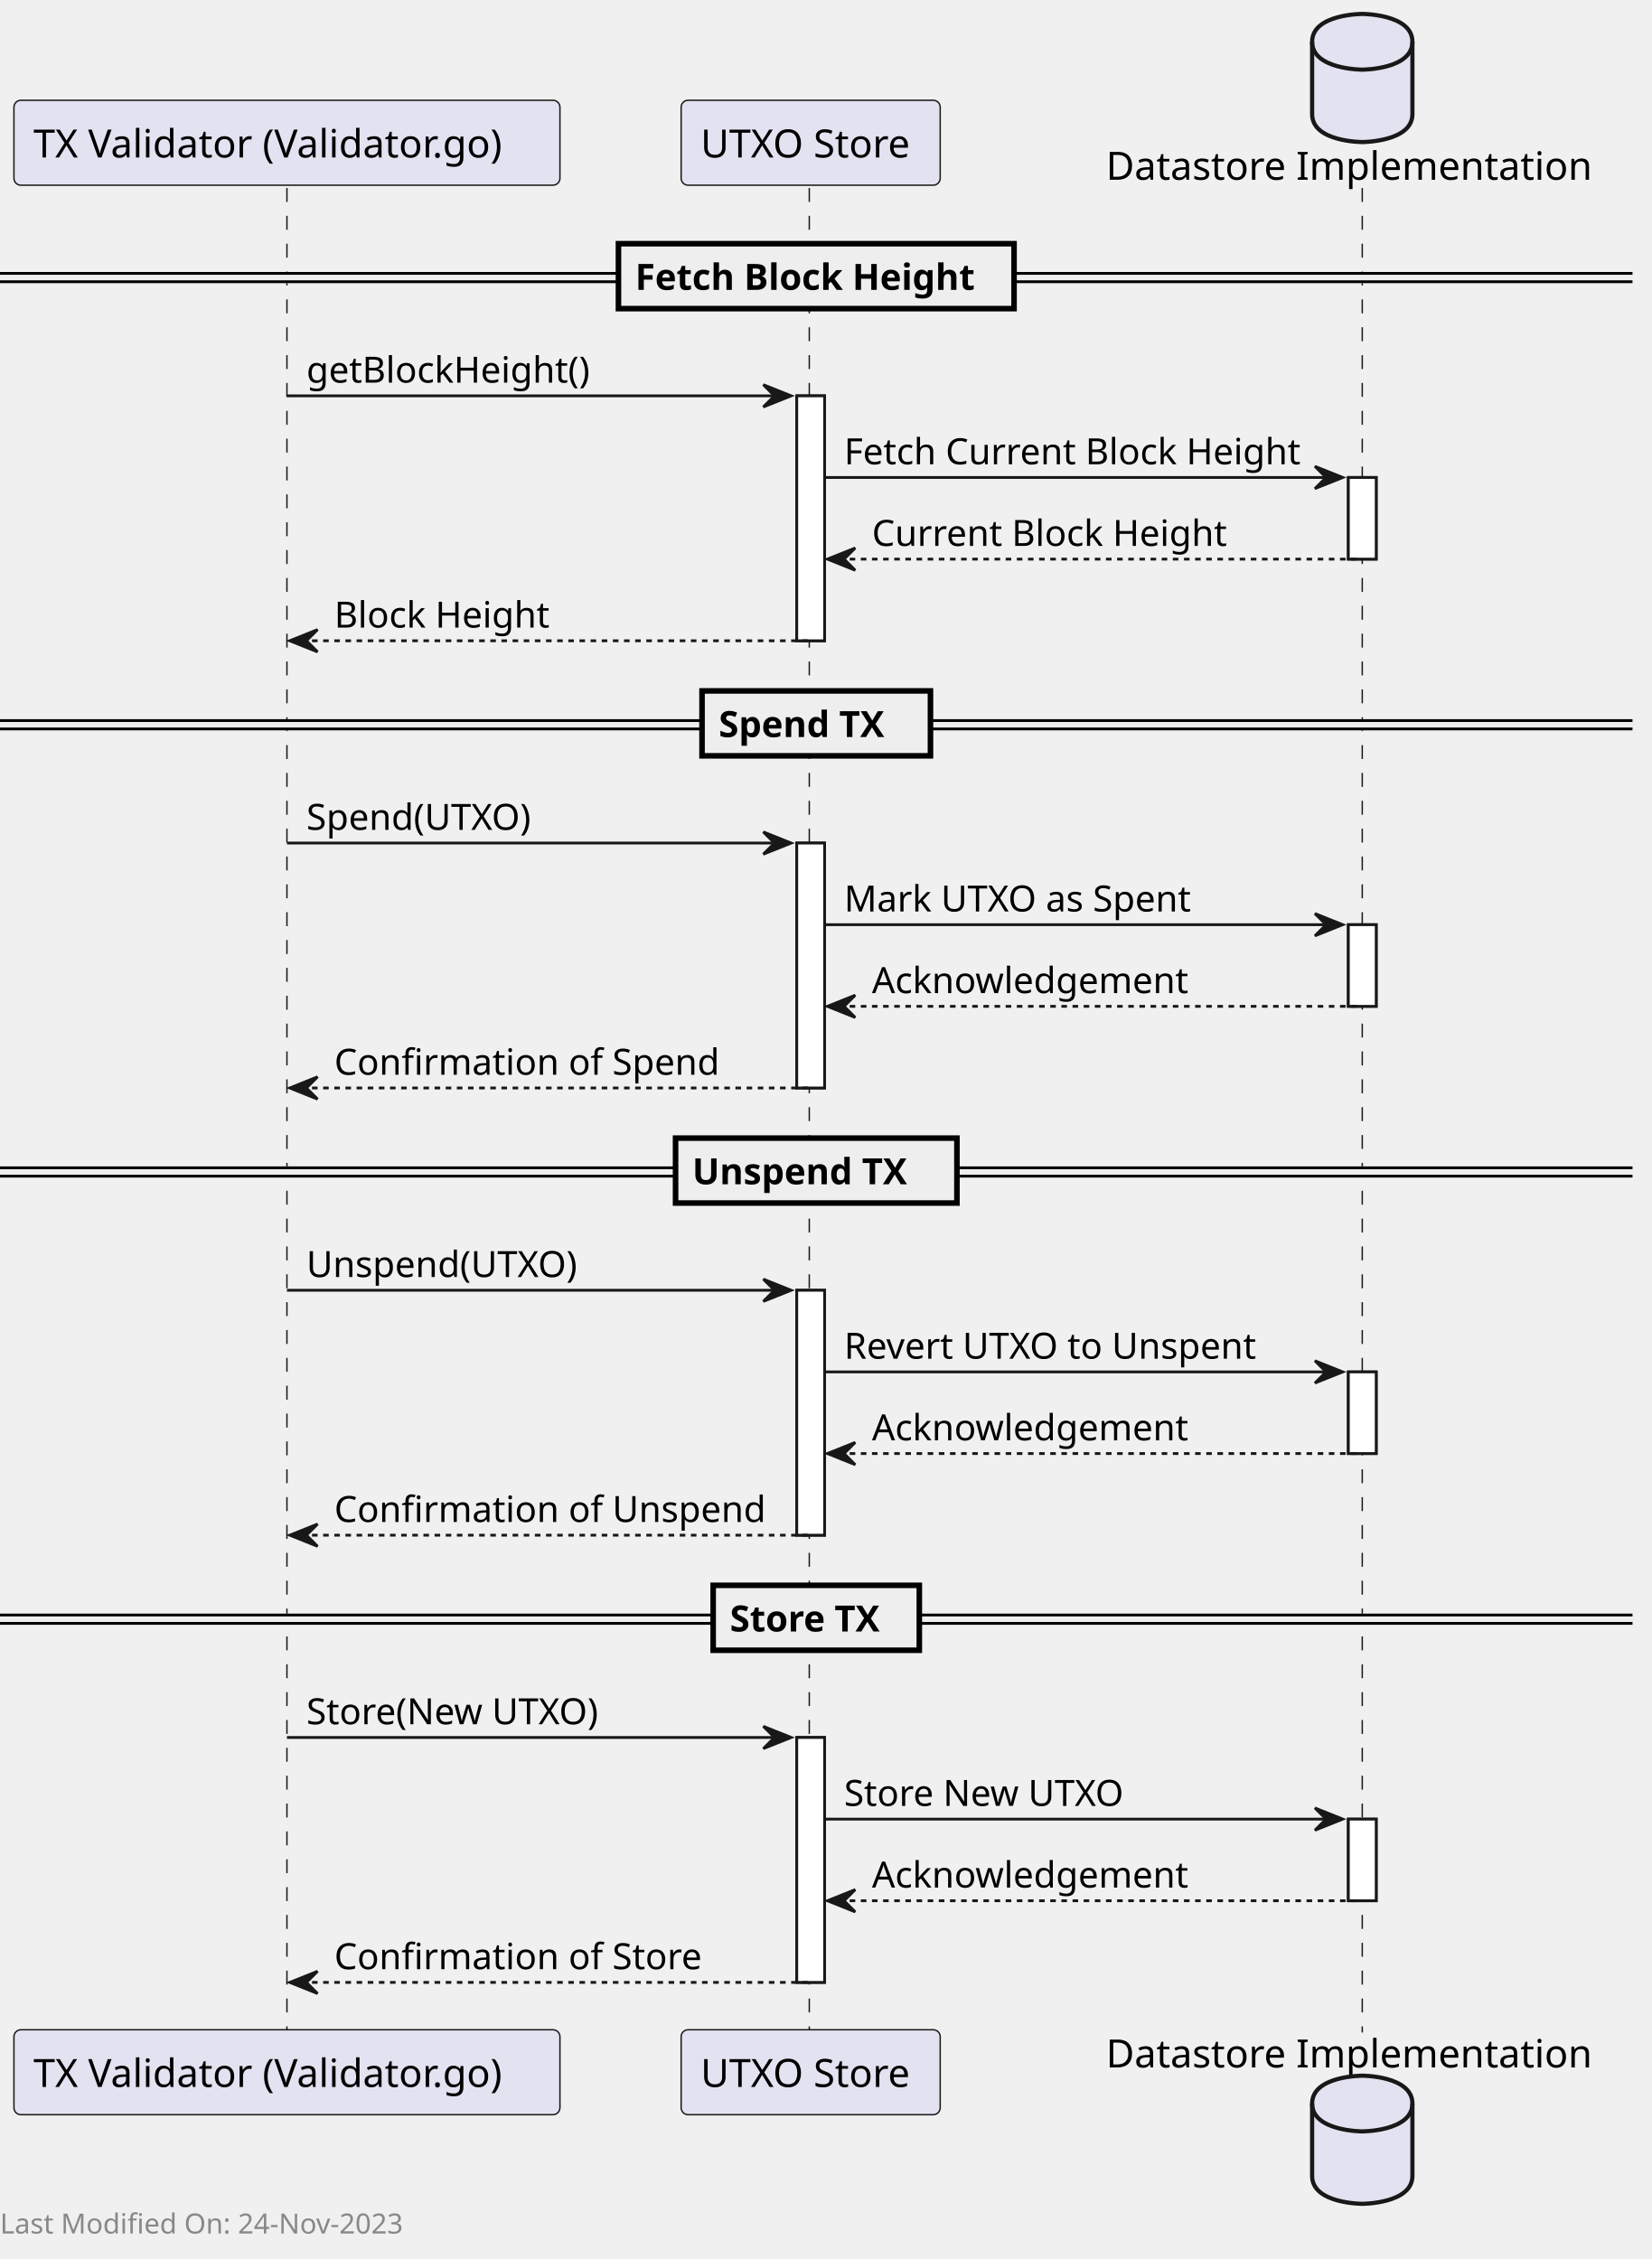
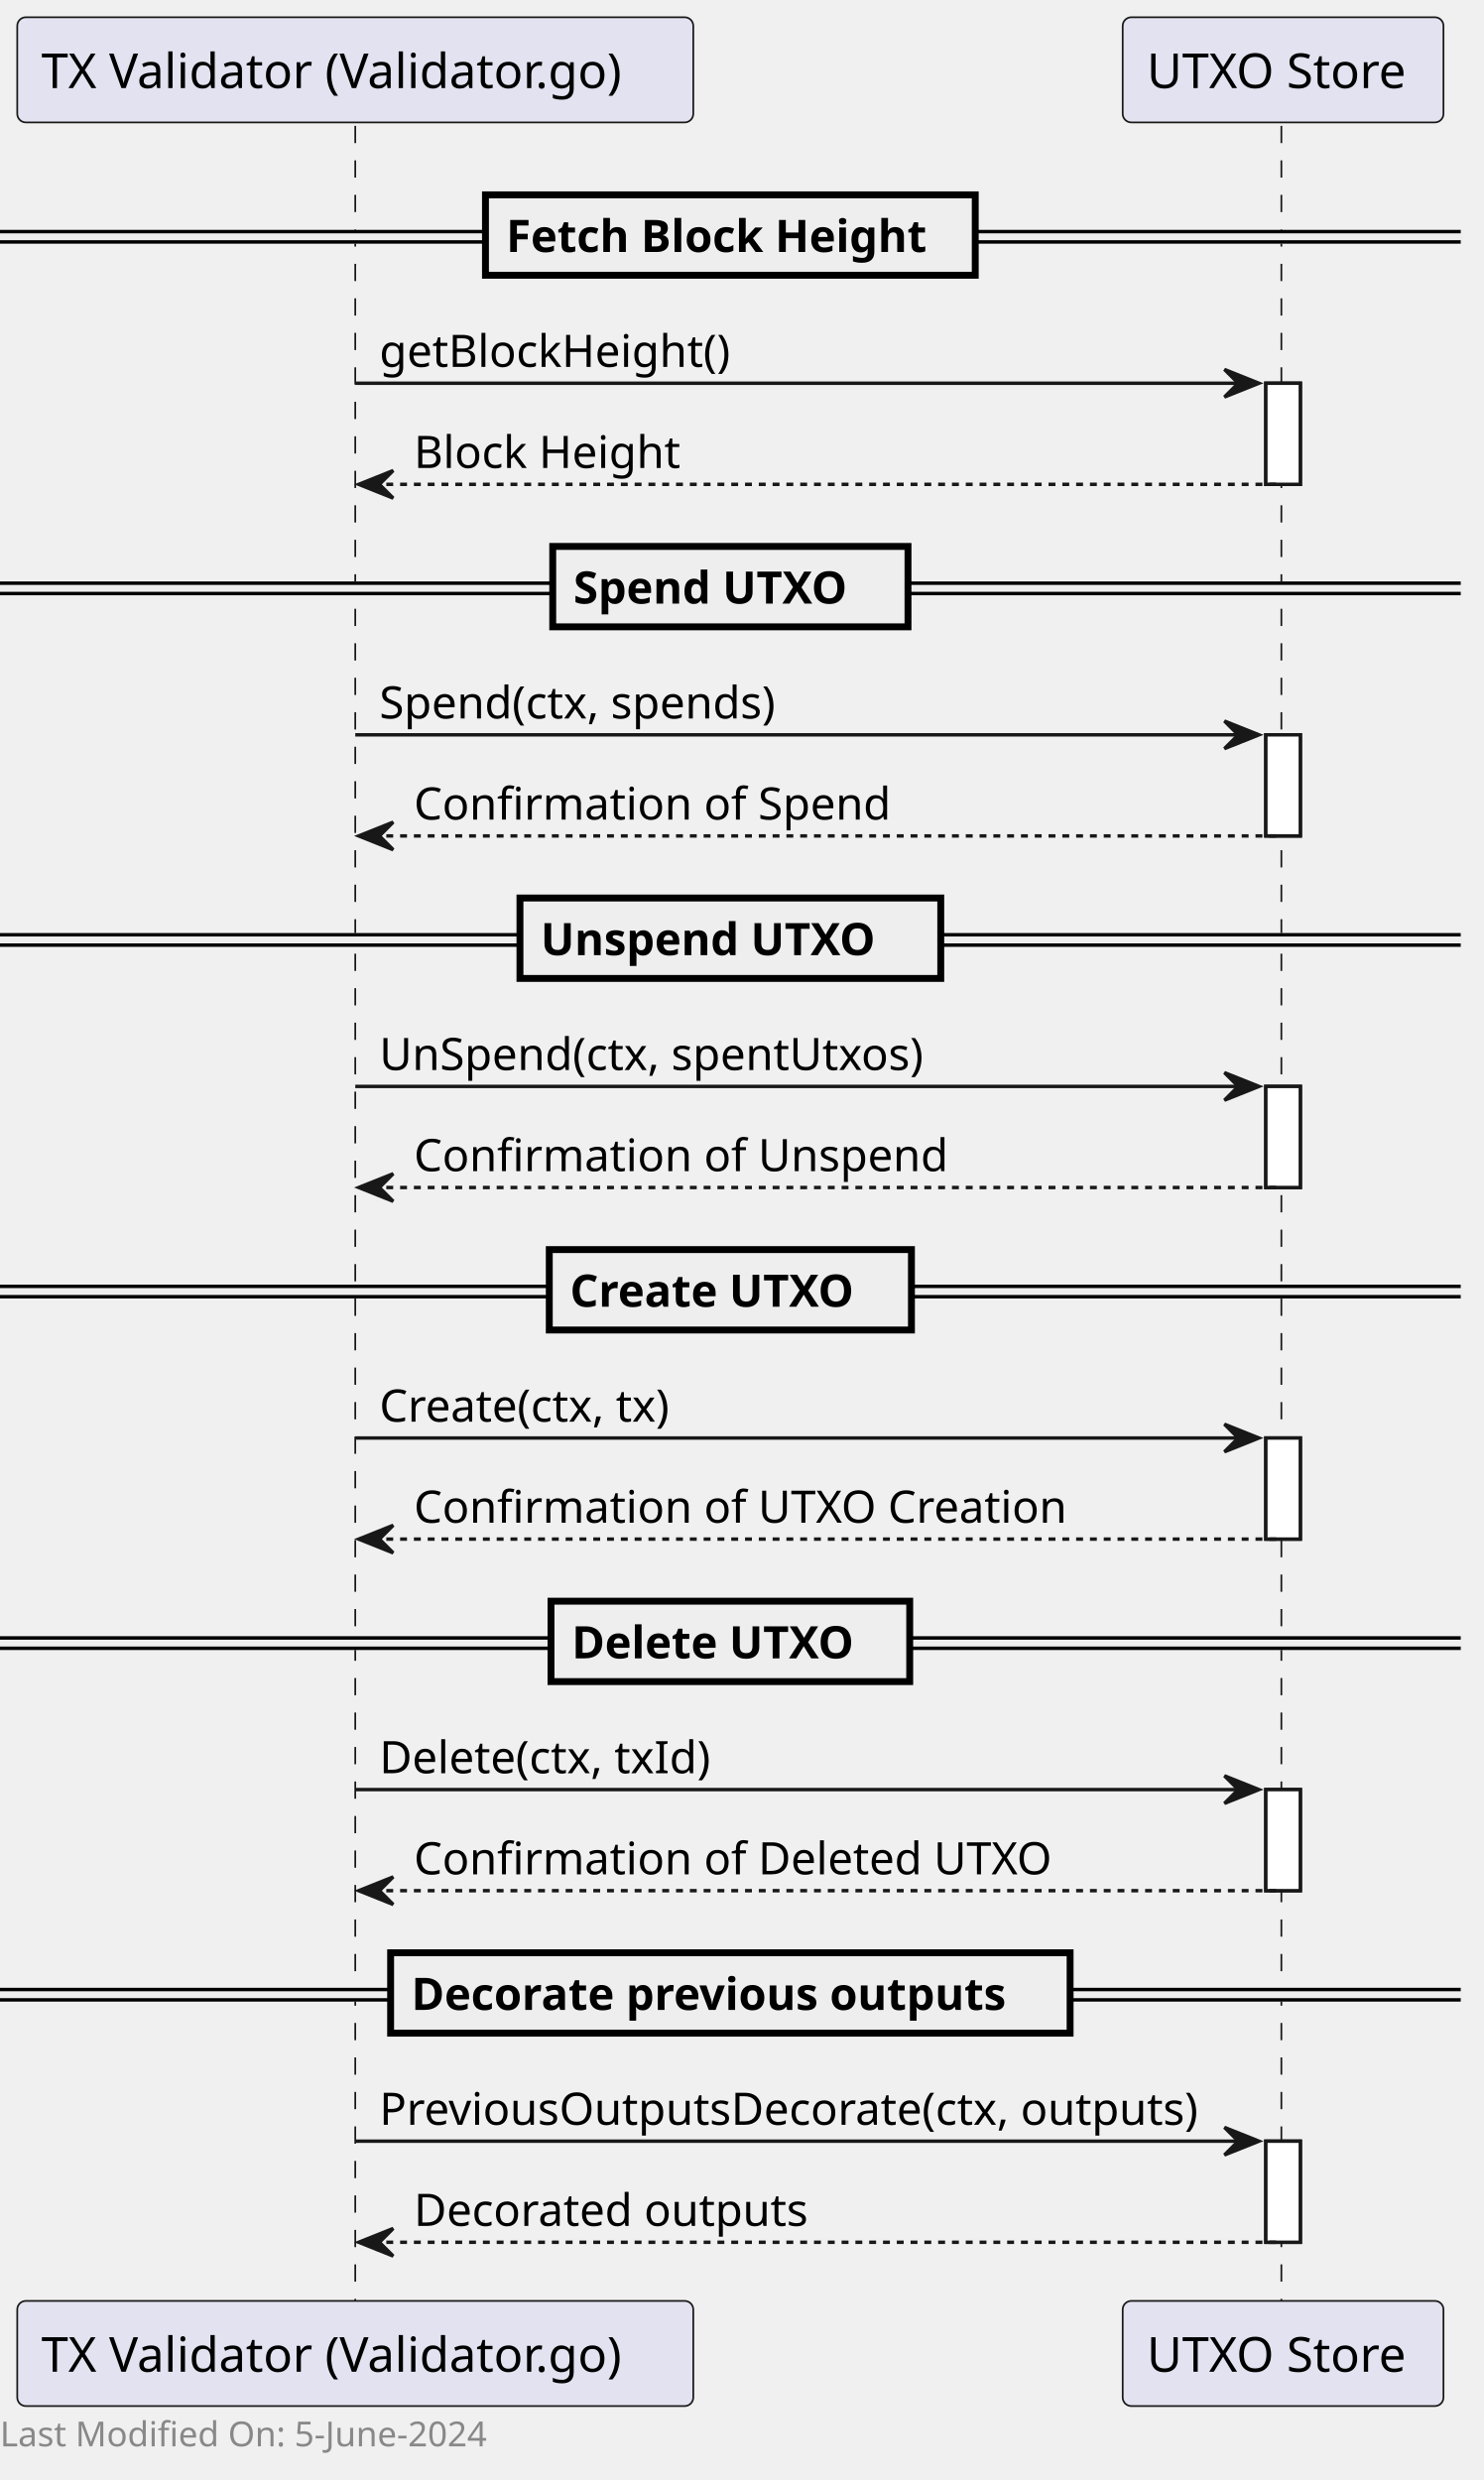
- <svg xmlns="http://www.w3.org/2000/svg" contentStyleType="text/css" height="811" preserveAspectRatio="none" viewBox="0 0 593 811" width="593" zoomAndPan="magnify">
+ <svg xmlns="http://www.w3.org/2000/svg" contentStyleType="text/css" height="719" preserveAspectRatio="none" viewBox="0 0 430 719" width="430" zoomAndPan="magnify">
  <g stroke="#181818">
-     <g fill="#fff">
-       <path d="m286 142.109h10v87.932h-10z" />
-       <path d="m286 302.662h10v87.932h-10z" />
-       <path d="m286 463.215h10v87.932h-10z" />
-       <path d="m286 623.768h10v87.932h-10z" />
-       <path d="m484 171.42h10v29.311h-10z" />
-       <path d="m484 331.973h10v29.311h-10z" />
-       <path d="m484 492.525h10v29.311h-10z" />
-       <path d="m484 653.078h10v29.311h-10z" />
-     </g>
-     <path d="m103 67.488v662.211" stroke-dasharray="5 5" stroke-width=".5" />
-     <path d="m290.5 67.488v662.211" stroke-dasharray="5 5" stroke-width=".5" />
-     <path d="m489 67.488v662.211" stroke-dasharray="5 5" stroke-width=".5" />
-     <rect fill="#e2e2f0" height="30.488" rx="2.5" stroke-width=".5" width="196" x="5" y="36" />
+     <path d="m367 111.109h10v29.311h-10z" fill="#fff" />
+     <path d="m367 213.041h10v29.311h-10z" fill="#fff" />
+     <path d="m367 314.973h10v29.311h-10z" fill="#fff" />
+     <path d="m367 416.904h10v29.311h-10z" fill="#fff" />
+     <path d="m367 518.836h10v29.311h-10z" fill="#fff" />
+     <path d="m367 620.768h10v29.311h-10z" fill="#fff" />
+     <path d="m103 36.488v631.59" stroke-dasharray="5 5" stroke-width=".5" />
+     <path d="m371.5 36.488v631.59" stroke-dasharray="5 5" stroke-width=".5" />
+     <rect fill="#e2e2f0" height="30.488" rx="2.5" stroke-width=".5" width="196" x="5" y="5" />
  </g>
-   <text font-family="sans-serif" font-size="14" lengthAdjust="spacing" textLength="182" x="12" y="56.535">TX Validator (Validator.go)</text>
-   <rect fill="#e2e2f0" height="30.488" rx="2.5" stroke="#181818" stroke-width=".5" width="196" x="5" y="728.699" />
-   <text font-family="sans-serif" font-size="14" lengthAdjust="spacing" textLength="182" x="12" y="749.234">TX Validator (Validator.go)</text>
-   <rect fill="#e2e2f0" height="30.488" rx="2.5" stroke="#181818" stroke-width=".5" width="93" x="244.5" y="36" />
-   <text font-family="sans-serif" font-size="14" lengthAdjust="spacing" textLength="79" x="251.5" y="56.535">UTXO Store</text>
-   <rect fill="#e2e2f0" height="30.488" rx="2.5" stroke="#181818" stroke-width=".5" width="93" x="244.5" y="728.699" />
-   <text font-family="sans-serif" font-size="14" lengthAdjust="spacing" textLength="79" x="251.5" y="749.234">UTXO Store</text>
-   <text font-family="sans-serif" font-size="14" lengthAdjust="spacing" textLength="178" x="397" y="64.535">Datastore Implementation</text>
-   <path d="m471 15c0-10 18-10 18-10s18 0 18 10v26c0 10-18 10-18 10s-18 0-18-10z" fill="#e2e2f0" stroke="#181818" stroke-width="1.5" />
-   <path d="m471 15c0 10 18 10 18 10s18 0 18-10" fill="none" stroke="#181818" stroke-width="1.5" />
-   <text font-family="sans-serif" font-size="14" lengthAdjust="spacing" textLength="178" x="397" y="742.234">Datastore Implementation</text>
-   <g stroke="#181818">
-     <path d="m471 755.188c0-10 18-10 18-10s18 0 18 10v26c0 10-18 10-18 10s-18 0-18-10z" fill="#e2e2f0" stroke-width="1.5" />
-     <path d="m471 755.188c0 10 18 10 18 10s18 0 18-10" fill="none" stroke-width="1.5" />
-     <path d="m286 142.109h10v87.932h-10z" fill="#fff" />
-     <path d="m286 302.662h10v87.932h-10z" fill="#fff" />
-     <path d="m286 463.215h10v87.932h-10z" fill="#fff" />
-     <path d="m286 623.768h10v87.932h-10z" fill="#fff" />
-     <path d="m484 171.42h10v29.311h-10z" fill="#fff" />
-     <path d="m484 331.973h10v29.311h-10z" fill="#fff" />
-     <path d="m484 492.525h10v29.311h-10z" fill="#fff" />
-     <path d="m484 653.078h10v29.311h-10z" fill="#fff" />
-   </g>
-   <path d="m0 98.144h586v3h-586z" fill="#eee" stroke="#eee" />
-   <path d="m0 98.144h586" stroke="#000" />
-   <path d="m0 101.144h586" stroke="#000" />
-   <path d="m222 87.488h142v23.311h-142z" fill="#eee" stroke="#000" stroke-width="2" />
-   <text font-family="sans-serif" font-size="13" font-weight="bold" lengthAdjust="spacing" textLength="124" x="228" y="104.057">Fetch Block Height</text>
-   <path d="m274 138.109 10 4-10 4 4-4z" fill="#181818" stroke="#181818" />
-   <path d="m103 142.109h177" stroke="#181818" />
-   <text font-family="sans-serif" font-size="13" lengthAdjust="spacing" textLength="104" x="110" y="137.367">getBlockHeight()</text>
-   <path d="m472 167.42 10 4-10 4 4-4z" fill="#181818" stroke="#181818" />
-   <path d="m296 171.42h182" stroke="#181818" />
-   <text font-family="sans-serif" font-size="13" lengthAdjust="spacing" textLength="169" x="303" y="166.678">Fetch Current Block Height</text>
-   <path d="m307 196.731-10 4 10 4-4-4z" fill="#181818" stroke="#181818" />
-   <path d="m301 200.731h187" stroke="#181818" stroke-dasharray="2 2" />
-   <text font-family="sans-serif" font-size="13" lengthAdjust="spacing" textLength="131" x="313" y="195.988">Current Block Height</text>
-   <path d="m114 226.041-10 4 10 4-4-4z" fill="#181818" stroke="#181818" />
-   <path d="m108 230.041h182" stroke="#181818" stroke-dasharray="2 2" />
-   <text font-family="sans-serif" font-size="13" lengthAdjust="spacing" textLength="80" x="120" y="225.299">Block Height</text>
-   <path d="m0 258.696h586v3h-586z" fill="#eee" stroke="#eee" />
-   <path d="m0 258.696h586" stroke="#000" />
-   <path d="m0 261.696h586" stroke="#000" />
-   <path d="m252 248.041h82v23.311h-82z" fill="#eee" stroke="#000" stroke-width="2" />
-   <text font-family="sans-serif" font-size="13" font-weight="bold" lengthAdjust="spacing" textLength="64" x="258" y="264.609">Spend TX</text>
-   <path d="m274 298.662 10 4-10 4 4-4z" fill="#181818" stroke="#181818" />
-   <path d="m103 302.662h177" stroke="#181818" />
-   <text font-family="sans-serif" font-size="13" lengthAdjust="spacing" textLength="81" x="110" y="297.92">Spend(UTXO)</text>
-   <path d="m472 327.973 10 4-10 4 4-4z" fill="#181818" stroke="#181818" />
-   <path d="m296 331.973h182" stroke="#181818" />
-   <text font-family="sans-serif" font-size="13" lengthAdjust="spacing" textLength="127" x="303" y="327.231">Mark UTXO as Spent</text>
-   <path d="m307 357.283-10 4 10 4-4-4z" fill="#181818" stroke="#181818" />
-   <path d="m301 361.283h187" stroke="#181818" stroke-dasharray="2 2" />
-   <text font-family="sans-serif" font-size="13" lengthAdjust="spacing" textLength="116" x="313" y="356.541">Acknowledgement</text>
-   <path d="m114 386.594-10 4 10 4-4-4z" fill="#181818" stroke="#181818" />
-   <path d="m108 390.594h182" stroke="#181818" stroke-dasharray="2 2" />
-   <text font-family="sans-serif" font-size="13" lengthAdjust="spacing" textLength="142" x="120" y="385.852">Confirmation of Spend</text>
-   <path d="m0 419.249h586v3h-586z" fill="#eee" stroke="#eee" />
-   <path d="m0 419.249h586" stroke="#000" />
-   <path d="m0 422.249h586" stroke="#000" />
-   <path d="m242.5 408.594h101v23.311h-101z" fill="#eee" stroke="#000" stroke-width="2" />
-   <text font-family="sans-serif" font-size="13" font-weight="bold" lengthAdjust="spacing" textLength="83" x="248.5" y="425.162">Unspend TX</text>
-   <path d="m274 459.215 10 4-10 4 4-4z" fill="#181818" stroke="#181818" />
-   <path d="m103 463.215h177" stroke="#181818" />
-   <text font-family="sans-serif" font-size="13" lengthAdjust="spacing" textLength="98" x="110" y="458.473">Unspend(UTXO)</text>
-   <path d="m472 488.525 10 4-10 4 4-4z" fill="#181818" stroke="#181818" />
-   <path d="m296 492.525h182" stroke="#181818" />
-   <text font-family="sans-serif" font-size="13" lengthAdjust="spacing" textLength="151" x="303" y="487.783">Revert UTXO to Unspent</text>
-   <path d="m307 517.836-10 4 10 4-4-4z" fill="#181818" stroke="#181818" />
-   <path d="m301 521.836h187" stroke="#181818" stroke-dasharray="2 2" />
-   <text font-family="sans-serif" font-size="13" lengthAdjust="spacing" textLength="116" x="313" y="517.094">Acknowledgement</text>
-   <path d="m114 547.146-10 4 10 4-4-4z" fill="#181818" stroke="#181818" />
-   <path d="m108 551.146h182" stroke="#181818" stroke-dasharray="2 2" />
-   <text font-family="sans-serif" font-size="13" lengthAdjust="spacing" textLength="159" x="120" y="546.404">Confirmation of Unspend</text>
-   <path d="m0 579.802h586v3h-586z" fill="#eee" stroke="#eee" />
-   <path d="m0 579.802h586" stroke="#000" />
-   <path d="m0 582.802h586" stroke="#000" />
-   <path d="m256 569.146h74v23.311h-74z" fill="#eee" stroke="#000" stroke-width="2" />
-   <text font-family="sans-serif" font-size="13" font-weight="bold" lengthAdjust="spacing" textLength="56" x="262" y="585.715">Store TX</text>
-   <path d="m274 619.768 10 4-10 4 4-4z" fill="#181818" stroke="#181818" />
-   <path d="m103 623.768h177" stroke="#181818" />
-   <text font-family="sans-serif" font-size="13" lengthAdjust="spacing" textLength="106" x="110" y="619.025">Store(New UTXO)</text>
-   <path d="m472 649.078 10 4-10 4 4-4z" fill="#181818" stroke="#181818" />
-   <path d="m296 653.078h182" stroke="#181818" />
-   <text font-family="sans-serif" font-size="13" lengthAdjust="spacing" textLength="102" x="303" y="648.336">Store New UTXO</text>
-   <path d="m307 678.389-10 4 10 4-4-4z" fill="#181818" stroke="#181818" />
-   <path d="m301 682.389h187" stroke="#181818" stroke-dasharray="2 2" />
-   <text font-family="sans-serif" font-size="13" lengthAdjust="spacing" textLength="116" x="313" y="677.646">Acknowledgement</text>
-   <path d="m114 707.699-10 4 10 4-4-4z" fill="#181818" stroke="#181818" />
-   <path d="m108 711.699h182" stroke="#181818" stroke-dasharray="2 2" />
-   <text font-family="sans-serif" font-size="13" lengthAdjust="spacing" textLength="136" x="120" y="706.957">Confirmation of Store</text>
-   <text fill="#888" font-family="sans-serif" font-size="10" lengthAdjust="spacing" textLength="155" y="801.856">Last Modified On: 24-Nov-2023</text>
+   <text font-family="sans-serif" font-size="14" lengthAdjust="spacing" textLength="182" x="12" y="25.535">TX Validator (Validator.go)</text>
+   <rect fill="#e2e2f0" height="30.488" rx="2.5" stroke="#181818" stroke-width=".5" width="196" x="5" y="667.078" />
+   <text font-family="sans-serif" font-size="14" lengthAdjust="spacing" textLength="182" x="12" y="687.613">TX Validator (Validator.go)</text>
+   <rect fill="#e2e2f0" height="30.488" rx="2.5" stroke="#181818" stroke-width=".5" width="93" x="325.5" y="5" />
+   <text font-family="sans-serif" font-size="14" lengthAdjust="spacing" textLength="79" x="332.5" y="25.535">UTXO Store</text>
+   <rect fill="#e2e2f0" height="30.488" rx="2.5" stroke="#181818" stroke-width=".5" width="93" x="325.5" y="667.078" />
+   <text font-family="sans-serif" font-size="14" lengthAdjust="spacing" textLength="79" x="332.5" y="687.613">UTXO Store</text>
+   <path d="m367 111.109h10v29.311h-10z" fill="#fff" stroke="#181818" />
+   <path d="m367 213.041h10v29.311h-10z" fill="#fff" stroke="#181818" />
+   <path d="m367 314.973h10v29.311h-10z" fill="#fff" stroke="#181818" />
+   <path d="m367 416.904h10v29.311h-10z" fill="#fff" stroke="#181818" />
+   <path d="m367 518.836h10v29.311h-10z" fill="#fff" stroke="#181818" />
+   <path d="m367 620.768h10v29.311h-10z" fill="#fff" stroke="#181818" />
+   <path d="m0 67.144h423.5v3h-423.5z" fill="#eee" stroke="#eee" />
+   <path d="m0 67.144h423.5" stroke="#000" />
+   <path d="m0 70.144h423.5" stroke="#000" />
+   <path d="m140.75 56.488h142v23.311h-142z" fill="#eee" stroke="#000" stroke-width="2" />
+   <text font-family="sans-serif" font-size="13" font-weight="bold" lengthAdjust="spacing" textLength="124" x="146.75" y="73.057">Fetch Block Height</text>
+   <path d="m355 107.109 10 4-10 4 4-4z" fill="#181818" stroke="#181818" />
+   <path d="m103 111.109h258" stroke="#181818" />
+   <text font-family="sans-serif" font-size="13" lengthAdjust="spacing" textLength="104" x="110" y="106.367">getBlockHeight()</text>
+   <path d="m114 136.42-10 4 10 4-4-4z" fill="#181818" stroke="#181818" />
+   <path d="m108 140.42h263" stroke="#181818" stroke-dasharray="2 2" />
+   <text font-family="sans-serif" font-size="13" lengthAdjust="spacing" textLength="80" x="120" y="135.678">Block Height</text>
+   <path d="m0 169.075h423.5v3h-423.5z" fill="#eee" stroke="#eee" />
+   <path d="m0 169.075h423.5" stroke="#000" />
+   <path d="m0 172.075h423.5" stroke="#000" />
+   <path d="m160.25 158.42h103v23.311h-103z" fill="#eee" stroke="#000" stroke-width="2" />
+   <text font-family="sans-serif" font-size="13" font-weight="bold" lengthAdjust="spacing" textLength="85" x="166.25" y="174.988">Spend UTXO</text>
+   <path d="m355 209.041 10 4-10 4 4-4z" fill="#181818" stroke="#181818" />
+   <path d="m103 213.041h258" stroke="#181818" />
+   <text font-family="sans-serif" font-size="13" lengthAdjust="spacing" textLength="119" x="110" y="208.299">Spend(ctx, spends)</text>
+   <path d="m114 238.352-10 4 10 4-4-4z" fill="#181818" stroke="#181818" />
+   <path d="m108 242.352h263" stroke="#181818" stroke-dasharray="2 2" />
+   <text font-family="sans-serif" font-size="13" lengthAdjust="spacing" textLength="142" x="120" y="237.609">Confirmation of Spend</text>
+   <path d="m0 271.007h423.5v3h-423.5z" fill="#eee" stroke="#eee" />
+   <path d="m0 271.007h423.5" stroke="#000" />
+   <path d="m0 274.007h423.5" stroke="#000" />
+   <path d="m150.75 260.352h122v23.311h-122z" fill="#eee" stroke="#000" stroke-width="2" />
+   <text font-family="sans-serif" font-size="13" font-weight="bold" lengthAdjust="spacing" textLength="104" x="156.75" y="276.92">Unspend UTXO</text>
+   <path d="m355 310.973 10 4-10 4 4-4z" fill="#181818" stroke="#181818" />
+   <path d="m103 314.973h258" stroke="#181818" />
+   <text font-family="sans-serif" font-size="13" lengthAdjust="spacing" textLength="163" x="110" y="310.231">UnSpend(ctx, spentUtxos)</text>
+   <path d="m114 340.283-10 4 10 4-4-4z" fill="#181818" stroke="#181818" />
+   <path d="m108 344.283h263" stroke="#181818" stroke-dasharray="2 2" />
+   <text font-family="sans-serif" font-size="13" lengthAdjust="spacing" textLength="159" x="120" y="339.541">Confirmation of Unspend</text>
+   <path d="m0 372.938h423.5v3h-423.5z" fill="#eee" stroke="#eee" />
+   <path d="m0 372.938h423.5" stroke="#000" />
+   <path d="m0 375.938h423.5" stroke="#000" />
+   <path d="m159.25 362.283h105v23.311h-105z" fill="#eee" stroke="#000" stroke-width="2" />
+   <text font-family="sans-serif" font-size="13" font-weight="bold" lengthAdjust="spacing" textLength="87" x="165.25" y="378.852">Create UTXO</text>
+   <path d="m355 412.904 10 4-10 4 4-4z" fill="#181818" stroke="#181818" />
+   <path d="m103 416.904h258" stroke="#181818" />
+   <text font-family="sans-serif" font-size="13" lengthAdjust="spacing" textLength="89" x="110" y="412.162">Create(ctx, tx)</text>
+   <path d="m114 442.215-10 4 10 4-4-4z" fill="#181818" stroke="#181818" />
+   <path d="m108 446.215h263" stroke="#181818" stroke-dasharray="2 2" />
+   <text font-family="sans-serif" font-size="13" lengthAdjust="spacing" textLength="196" x="120" y="441.473">Confirmation of UTXO Creation</text>
+   <path d="m0 474.87h423.5v3h-423.5z" fill="#eee" stroke="#eee" />
+   <path d="m0 474.87h423.5" stroke="#000" />
+   <path d="m0 477.87h423.5" stroke="#000" />
+   <path d="m159.75 464.215h104v23.311h-104z" fill="#eee" stroke="#000" stroke-width="2" />
+   <text font-family="sans-serif" font-size="13" font-weight="bold" lengthAdjust="spacing" textLength="86" x="165.75" y="480.783">Delete UTXO</text>
+   <path d="m355 514.836 10 4-10 4 4-4z" fill="#181818" stroke="#181818" />
+   <path d="m103 518.836h258" stroke="#181818" />
+   <text font-family="sans-serif" font-size="13" lengthAdjust="spacing" textLength="101" x="110" y="514.094">Delete(ctx, txId)</text>
+   <path d="m114 544.146-10 4 10 4-4-4z" fill="#181818" stroke="#181818" />
+   <path d="m108 548.146h263" stroke="#181818" stroke-dasharray="2 2" />
+   <text font-family="sans-serif" font-size="13" lengthAdjust="spacing" textLength="191" x="120" y="543.404">Confirmation of Deleted UTXO</text>
+   <path d="m0 576.802h423.5v3h-423.5z" fill="#eee" stroke="#eee" />
+   <path d="m0 576.802h423.5" stroke="#000" />
+   <path d="m0 579.802h423.5" stroke="#000" />
+   <path d="m113.25 566.146h197v23.311h-197z" fill="#eee" stroke="#000" stroke-width="2" />
+   <text font-family="sans-serif" font-size="13" font-weight="bold" lengthAdjust="spacing" textLength="179" x="119.25" y="582.715">Decorate previous outputs</text>
+   <path d="m355 616.768 10 4-10 4 4-4z" fill="#181818" stroke="#181818" />
+   <path d="m103 620.768h258" stroke="#181818" />
+   <text font-family="sans-serif" font-size="13" lengthAdjust="spacing" textLength="245" x="110" y="616.025">PreviousOutputsDecorate(ctx, outputs)</text>
+   <path d="m114 646.078-10 4 10 4-4-4z" fill="#181818" stroke="#181818" />
+   <path d="m108 650.078h263" stroke="#181818" stroke-dasharray="2 2" />
+   <text font-family="sans-serif" font-size="13" lengthAdjust="spacing" textLength="117" x="120" y="645.336">Decorated outputs</text>
+   <text fill="#888" font-family="sans-serif" font-size="10" lengthAdjust="spacing" textLength="152" y="709.234">Last Modified On: 5-June-2024</text>
</svg>
